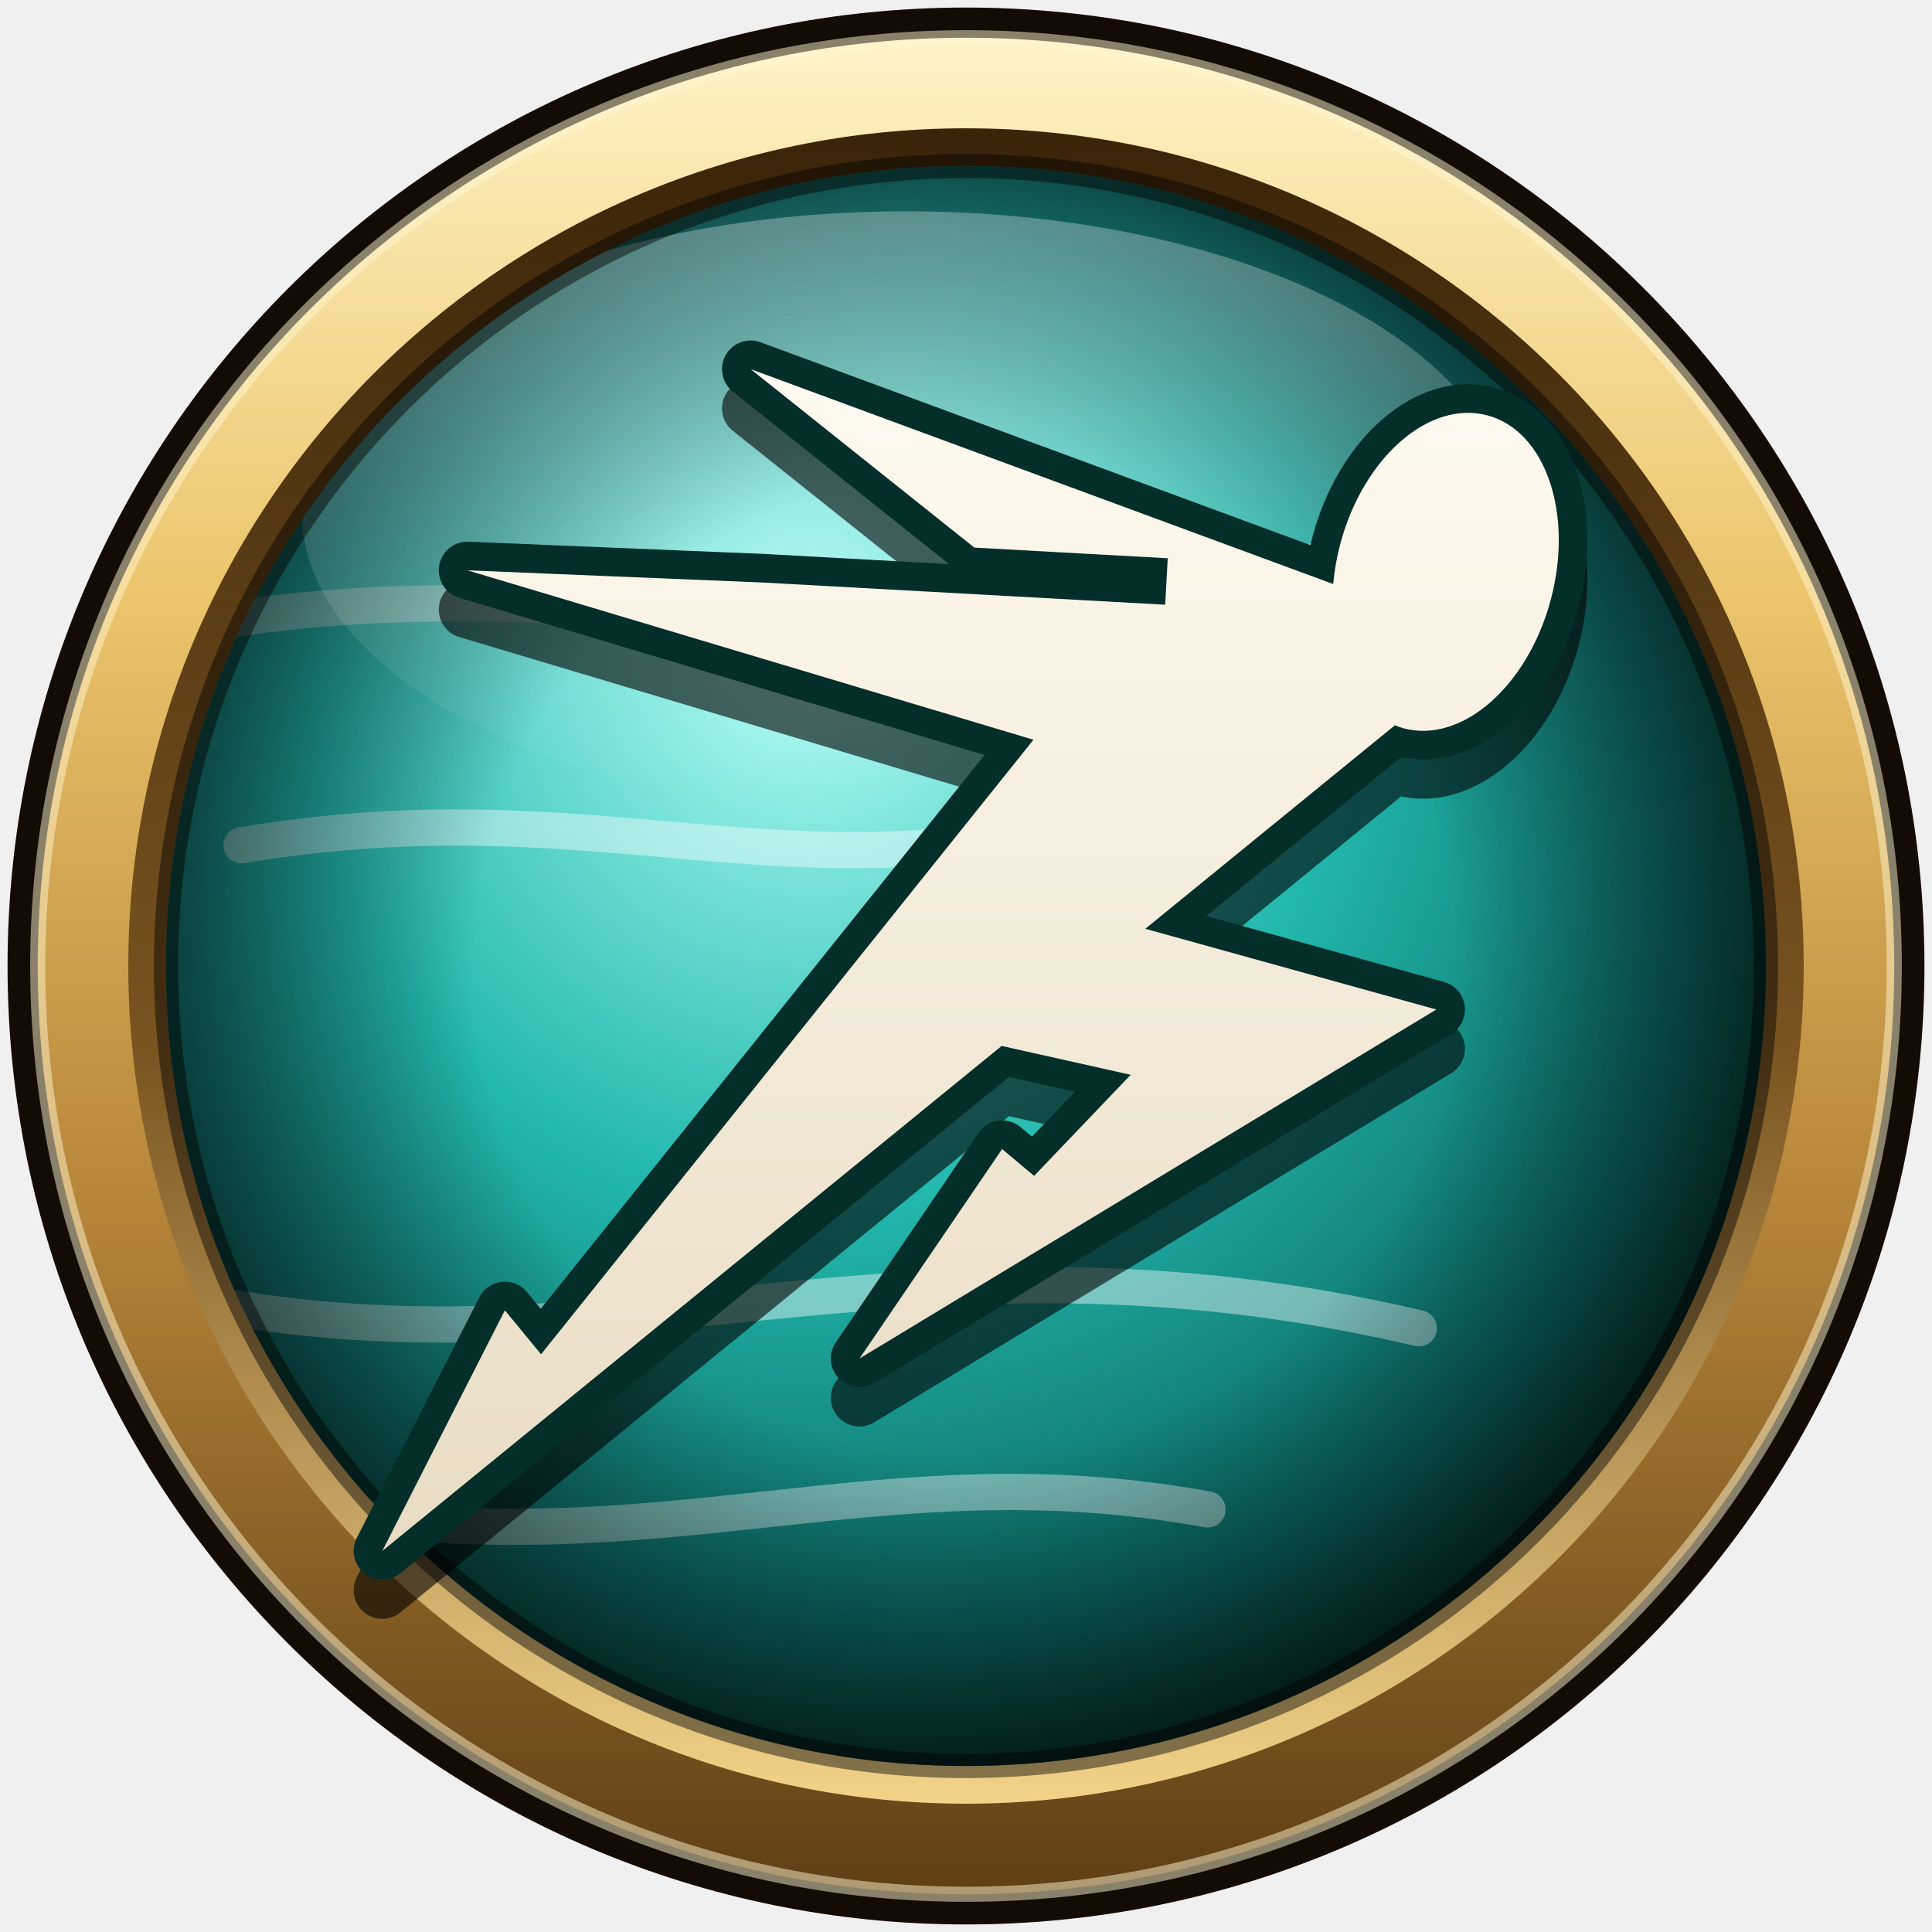
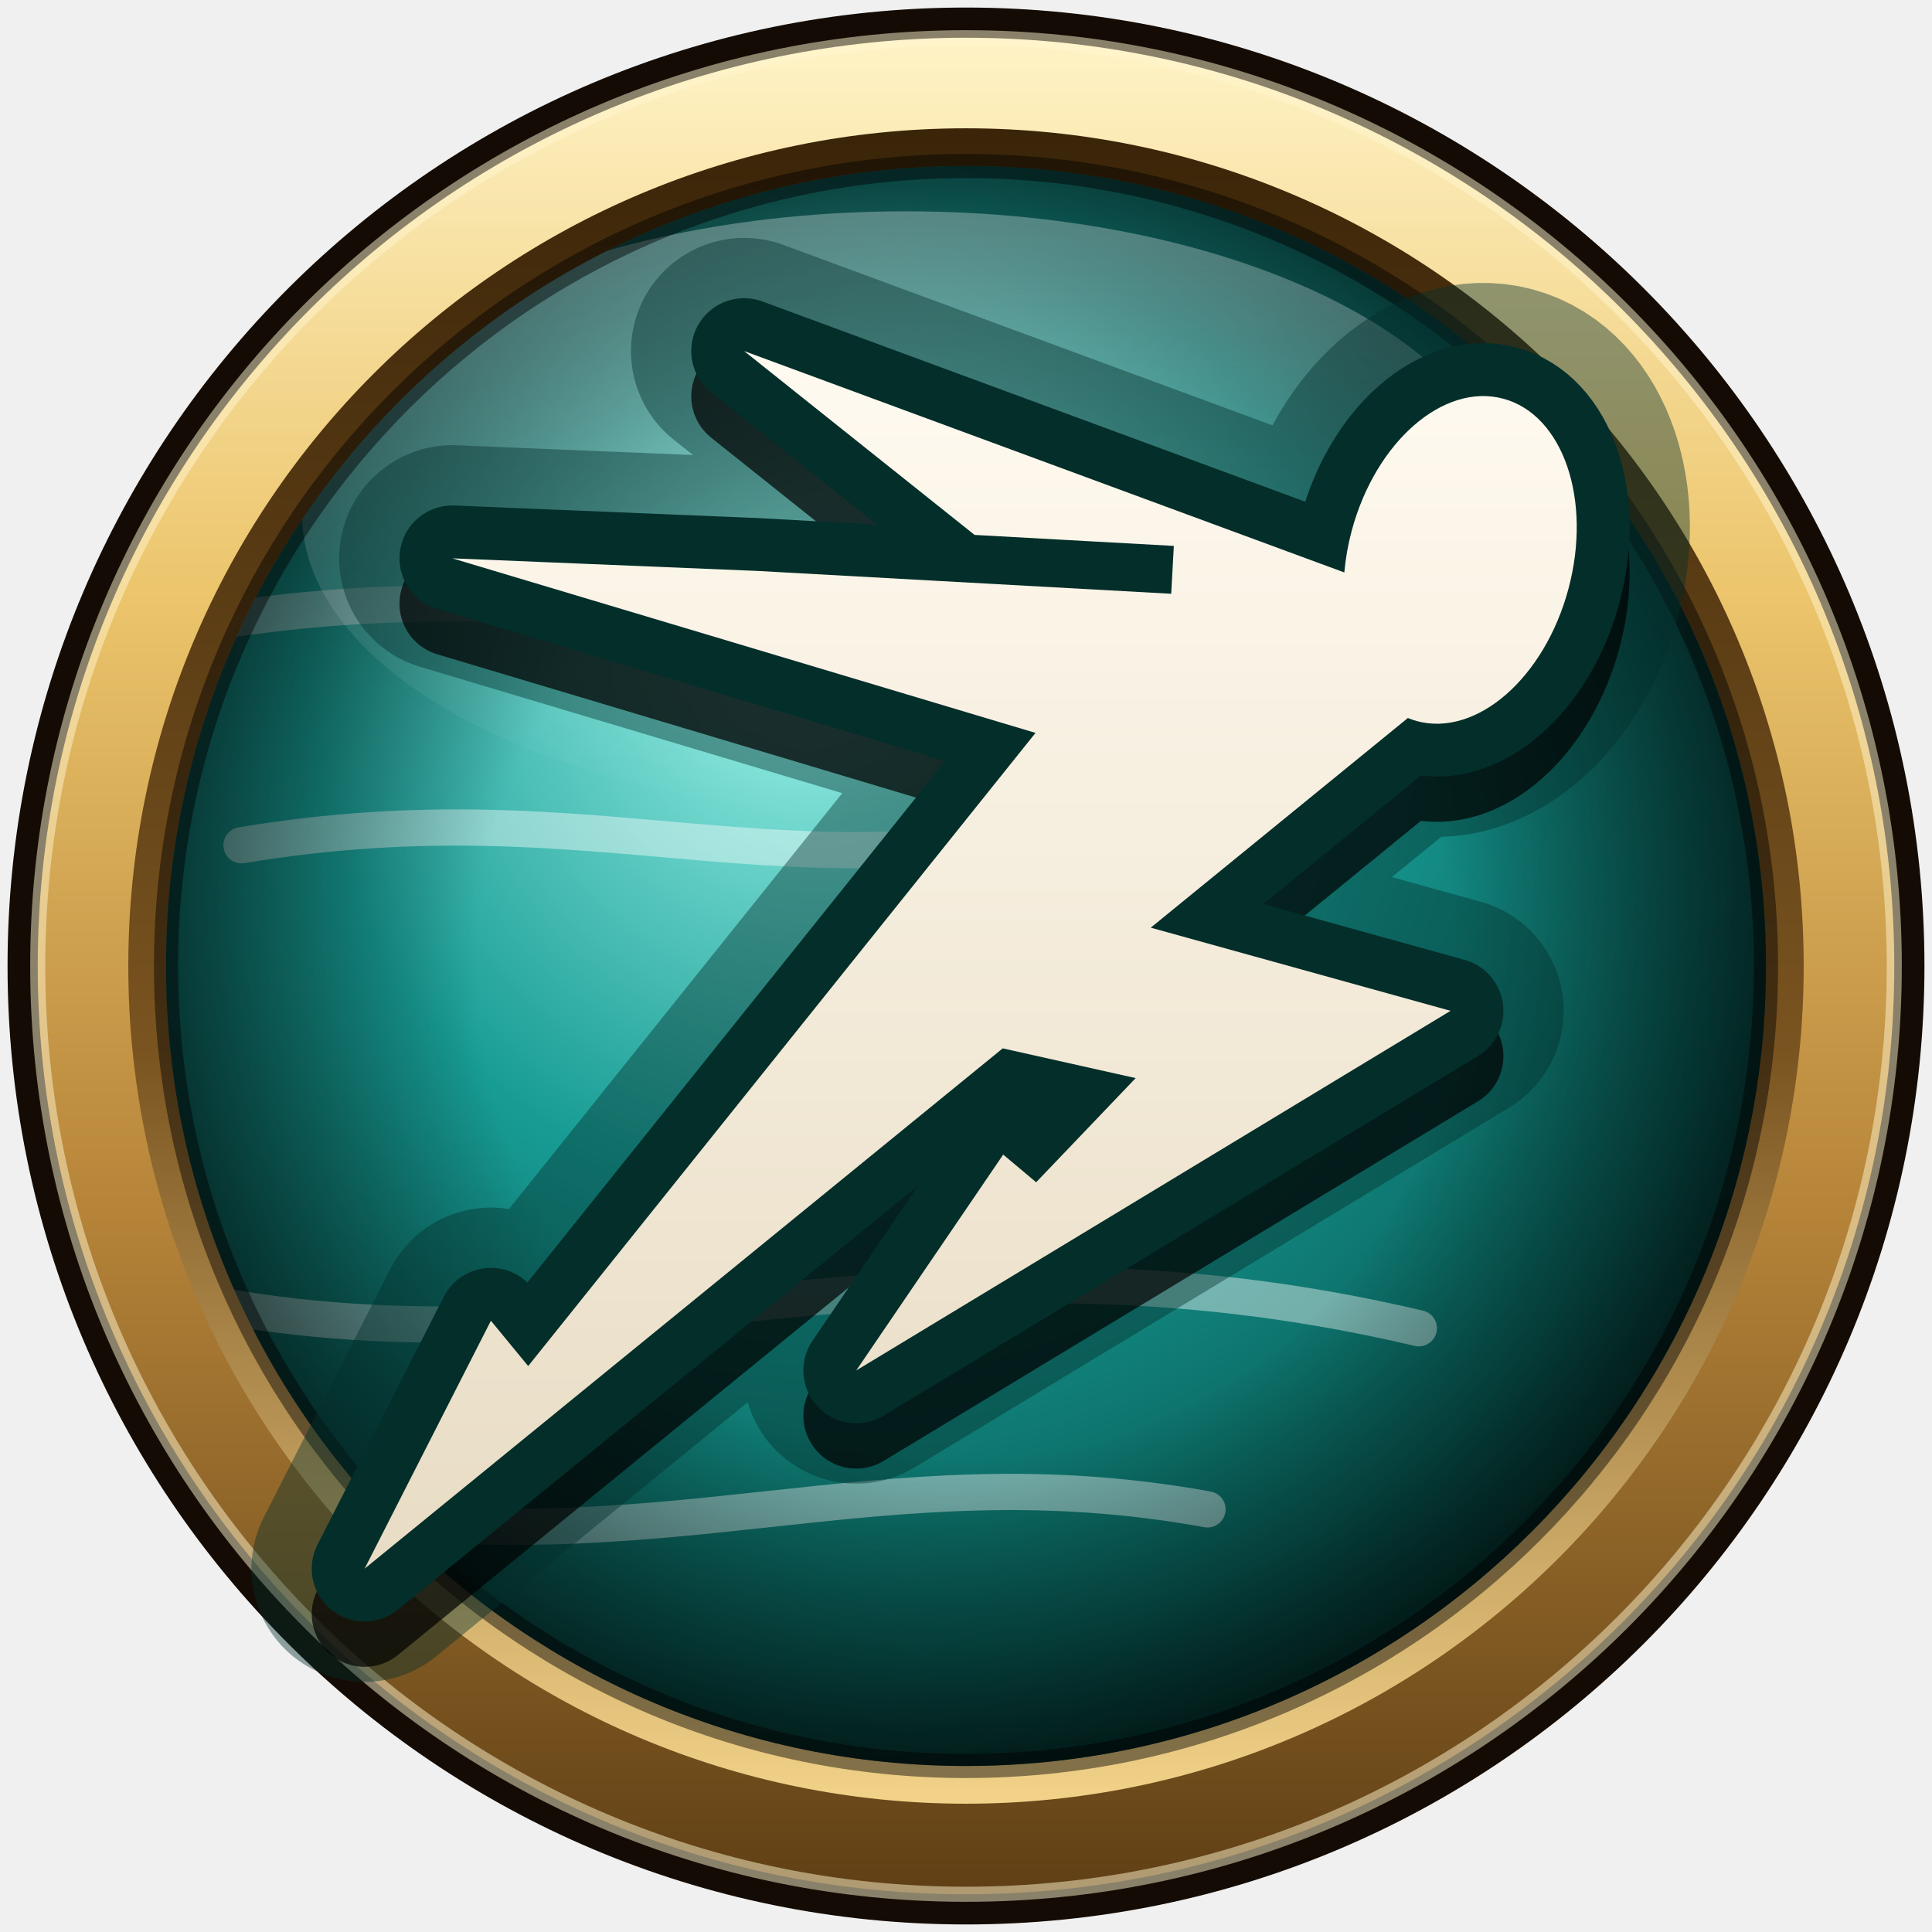
<svg xmlns="http://www.w3.org/2000/svg" viewBox="0 0 128 128" width="128" height="128">
  <defs>
    <linearGradient id="bezel" x1="0" y1="0" x2="0" y2="1">
      <stop offset="0" stop-color="#fff4c8" />
      <stop offset="0.3" stop-color="#ecc56c" />
      <stop offset="0.62" stop-color="#b8863a" />
      <stop offset="1" stop-color="#5e3e14" />
    </linearGradient>
    <linearGradient id="groove" x1="0" y1="0" x2="0" y2="1">
      <stop offset="0" stop-color="#3a2408" />
      <stop offset="0.55" stop-color="#7a5420" />
      <stop offset="1" stop-color="#f4d48a" />
    </linearGradient>
    <radialGradient id="enamel" cx="0.42" cy="0.36" r="0.72" fx="0.40" fy="0.30">
-       <stop offset="0" stop-color="#b4fff6" />
-       <stop offset="0.45" stop-color="#22b8ae" />
-       <stop offset="0.82" stop-color="#0a6660" />
+       <stop offset="0" stop-color="#9cf4ea" />
+       <stop offset="0.45" stop-color="#179c94" />
+       <stop offset="0.82" stop-color="#085c56" />
      <stop offset="1" stop-color="#032824" />
    </radialGradient>
    <radialGradient id="vig" cx="0.5" cy="0.5" r="0.5">
      <stop offset="0.62" stop-color="#000" stop-opacity="0" />
      <stop offset="1" stop-color="#000" stop-opacity="0.55" />
    </radialGradient>
    <linearGradient id="gloss" x1="0" y1="0" x2="0" y2="1">
      <stop offset="0" stop-color="#ffffff" stop-opacity="0.55" />
      <stop offset="1" stop-color="#ffffff" stop-opacity="0" />
    </linearGradient>
    <linearGradient id="glyph" x1="0" y1="0" x2="0" y2="1">
      <stop offset="0" stop-color="#fffaf0" />
      <stop offset="1" stop-color="#e8dcc4" />
    </linearGradient>
    <linearGradient id="goo" x1="0" y1="0" x2="0" y2="1">
      <stop offset="0" stop-color="#b4f05a" />
      <stop offset="0.6" stop-color="#5cb82a" />
      <stop offset="1" stop-color="#2e7a14" />
    </linearGradient>
    <linearGradient id="flame" x1="0" y1="1" x2="0" y2="0">
      <stop offset="0" stop-color="#fff0a0" />
      <stop offset="0.35" stop-color="#ffa030" />
      <stop offset="0.8" stop-color="#ff5010" stop-opacity="0.6" />
      <stop offset="1" stop-color="#ff3000" stop-opacity="0" />
    </linearGradient>
    <linearGradient id="mist" x1="0" y1="0" x2="0" y2="1">
      <stop offset="0" stop-color="#000" stop-opacity="0" />
      <stop offset="0.5" stop-color="#000" stop-opacity="0.62" />
      <stop offset="1" stop-color="#000" stop-opacity="0" />
    </linearGradient>
    <radialGradient id="halo" cx="0.5" cy="0.5" r="0.5">
      <stop offset="0" stop-color="#ffffff" stop-opacity="0.45" />
      <stop offset="1" stop-color="#ffffff" stop-opacity="0" />
    </radialGradient>
    <linearGradient id="glint" x1="0" y1="0" x2="1" y2="0">
      <stop offset="0" stop-color="#ffffff" stop-opacity="0" />
      <stop offset="0.5" stop-color="#ffffff" stop-opacity="1" />
      <stop offset="1" stop-color="#ffffff" stop-opacity="0" />
    </linearGradient>
    <clipPath id="en">
      <path d="M11.00 64 A53.00 53.00 0 1 1 117.00 64 A53.00 53.00 0 1 1 11.00 64 Z" />
    </clipPath>
  </defs>
  <path d="M0.50 64 A63.50 63.50 0 1 1 127.50 64 A63.50 63.50 0 1 1 0.50 64 Z" fill="#140c04" />
  <path d="M2.50 64 A61.50 61.50 0 1 1 125.50 64 A61.50 61.50 0 1 1 2.50 64 Z" fill="url(#bezel)" />
  <path d="M2.50 64 A61.50 61.50 0 1 1 125.50 64 A61.50 61.50 0 1 1 2.50 64 Z" fill="none" stroke="#fff6d0" stroke-width="1" opacity="0.5" />
  <path d="M8.50 64 A55.50 55.50 0 1 1 119.50 64 A55.50 55.50 0 1 1 8.50 64 Z" fill="url(#groove)" />
  <path d="M11.00 64 A53.00 53.00 0 1 1 117.00 64 A53.00 53.00 0 1 1 11.00 64 Z" fill="url(#enamel)" />
  <g clip-path="url(#en)">
    <path d="M10 42 C38 36 58 46 84 38 M16 56 C40 52 52 60 74 54 M12 86 C40 92 60 80 94 88 M20 100 C44 104 58 96 80 100" fill="none" stroke="#ffffff" stroke-width="2.4" stroke-linecap="round" opacity="0.42" />
    <path d="M84 38 C96 34 104 40 100 46 C97 50 92 46 95 43" fill="none" stroke="#ffffff" stroke-width="2.4" stroke-linecap="round" opacity="0.42" />
    <path d="M11.00 64 A53.00 53.00 0 1 1 117.00 64 A53.00 53.00 0 1 1 11.00 64 Z" fill="url(#vig)" />
    <ellipse cx="60" cy="34" rx="40" ry="20" fill="url(#gloss)" opacity="0.55" />
  </g>
  <path d="M11.00 64 A53.00 53.00 0 1 1 117.00 64 A53.00 53.00 0 1 1 11.00 64 Z" fill="none" stroke="#000" stroke-width="1.6" opacity="0.45" />
-   <g transform="translate(0 2.6) translate(21.760 21.760) scale(0.165)" opacity="0.6">
-     <path d="M169.53 16.344 259.345 88 337 92.28l-1.03 18.657-161.376-8.906-118.78-4.905 227.28 68.03-197.72 246.75-14.53-17.655-49.22 96.625 248.69-202.78 51.81 11.592-38.78 40.594L270.5 329.5l-57.28 84.125L444.843 273.47 328 241.06l100.22-81.718c1.132.46 2.3.898 3.5 1.22 23.324 6.248 49.764-16.835 59.06-51.533 9.298-34.695-2.08-67.874-25.405-74.124-23.325-6.25-49.765 16.802-59.063 51.5a95.43 95.43 0 0 0-2.875 16.22L169.53 16.343z" fill="#000" stroke="#000" stroke-width="23.0" stroke-linejoin="round" />
+   <g transform="translate(20.480 20.480) scale(0.17)" opacity="0.42">
+     <path d="M169.53 16.344 259.345 88 337 92.28l-1.03 18.657-161.376-8.906-118.78-4.905 227.28 68.03-197.72 246.75-14.53-17.655-49.22 96.625 248.69-202.78 51.81 11.592-38.78 40.594L270.5 329.5l-57.28 84.125L444.843 273.47 328 241.06l100.22-81.718c1.132.46 2.3.898 3.5 1.22 23.324 6.248 49.764-16.835 59.06-51.533 9.298-34.695-2.08-67.874-25.405-74.124-23.325-6.25-49.765 16.802-59.063 51.5a95.43 95.43 0 0 0-2.875 16.22L169.53 16.343z" fill="#032e2a" stroke="#032e2a" stroke-width="88.2" stroke-linejoin="round" />
  </g>
-   <g transform="translate(21.760 21.760) scale(0.165)">
-     <path d="M169.53 16.344 259.345 88 337 92.28l-1.03 18.657-161.376-8.906-118.78-4.905 227.28 68.03-197.72 246.75-14.53-17.655-49.22 96.625 248.69-202.78 51.81 11.592-38.78 40.594L270.5 329.5l-57.28 84.125L444.843 273.47 328 241.06l100.22-81.718c1.132.46 2.3.898 3.5 1.22 23.324 6.248 49.764-16.835 59.06-51.533 9.298-34.695-2.08-67.874-25.405-74.124-23.325-6.25-49.765 16.802-59.063 51.5a95.43 95.43 0 0 0-2.875 16.22L169.53 16.343z" fill="#032e2a" stroke="#032e2a" stroke-width="23.0" stroke-linejoin="round" />
+   <g transform="translate(0 3.0) translate(20.480 20.480) scale(0.17)" opacity="0.7">
+     <path d="M169.53 16.344 259.345 88 337 92.28l-1.03 18.657-161.376-8.906-118.78-4.905 227.28 68.03-197.72 246.75-14.53-17.655-49.22 96.625 248.69-202.78 51.81 11.592-38.78 40.594L270.5 329.5l-57.28 84.125L444.843 273.47 328 241.06l100.22-81.718c1.132.46 2.3.898 3.5 1.22 23.324 6.248 49.764-16.835 59.06-51.533 9.298-34.695-2.08-67.874-25.405-74.124-23.325-6.25-49.765 16.802-59.063 51.5a95.43 95.43 0 0 0-2.875 16.22L169.53 16.343z" fill="#000" stroke="#000" stroke-width="41.2" stroke-linejoin="round" />
  </g>
-   <g transform="translate(21.760 21.760) scale(0.165)">
+   <g transform="translate(20.480 20.480) scale(0.17)">
+     <path d="M169.53 16.344 259.345 88 337 92.28l-1.03 18.657-161.376-8.906-118.78-4.905 227.28 68.03-197.72 246.75-14.53-17.655-49.22 96.625 248.69-202.78 51.81 11.592-38.78 40.594L270.5 329.5l-57.28 84.125L444.843 273.47 328 241.06l100.22-81.718c1.132.46 2.3.898 3.5 1.22 23.324 6.248 49.764-16.835 59.06-51.533 9.298-34.695-2.08-67.874-25.405-74.124-23.325-6.25-49.765 16.802-59.063 51.5a95.43 95.43 0 0 0-2.875 16.22L169.53 16.343z" fill="#032e2a" stroke="#032e2a" stroke-width="41.2" stroke-linejoin="round" />
+   </g>
+   <g transform="translate(20.480 20.480) scale(0.17)">
    <path d="M169.53 16.344 259.345 88 337 92.28l-1.03 18.657-161.376-8.906-118.78-4.905 227.28 68.03-197.72 246.75-14.53-17.655-49.22 96.625 248.69-202.78 51.81 11.592-38.78 40.594L270.5 329.5l-57.28 84.125L444.843 273.47 328 241.06l100.22-81.718c1.132.46 2.3.898 3.5 1.22 23.324 6.248 49.764-16.835 59.06-51.533 9.298-34.695-2.08-67.874-25.405-74.124-23.325-6.25-49.765 16.802-59.063 51.5a95.43 95.43 0 0 0-2.875 16.22L169.53 16.343z" fill="url(#glyph)" />
  </g>
</svg>
